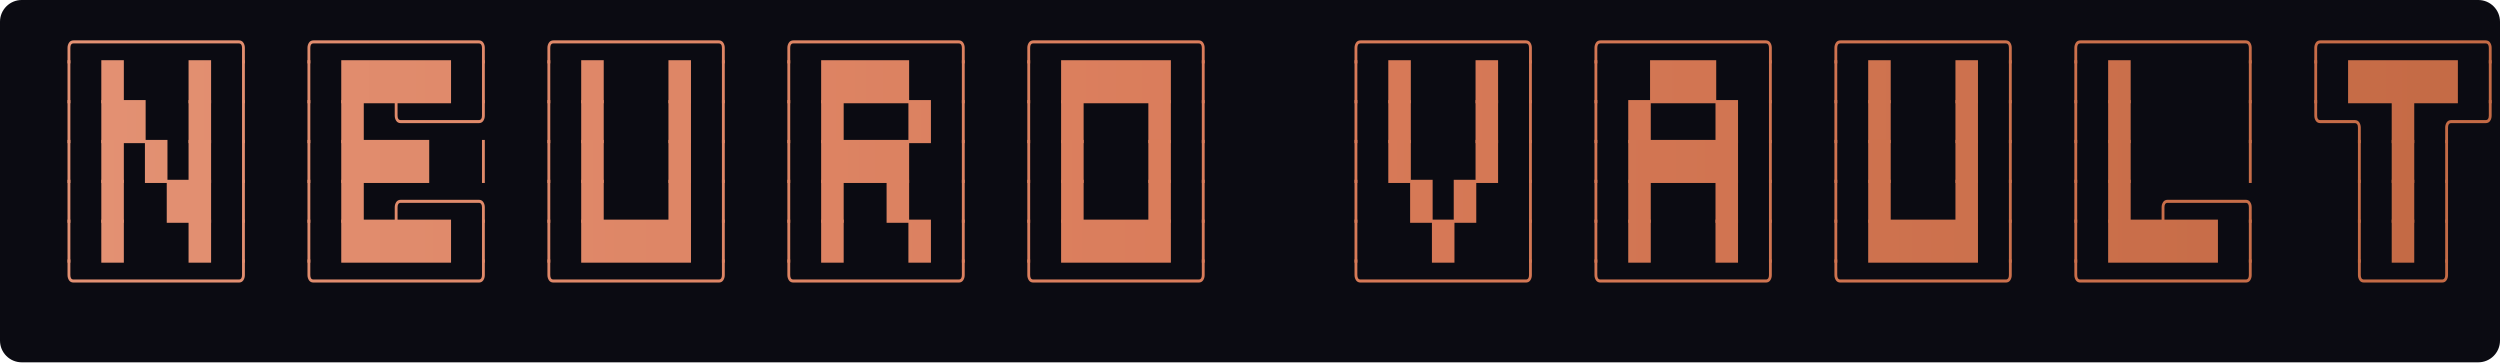
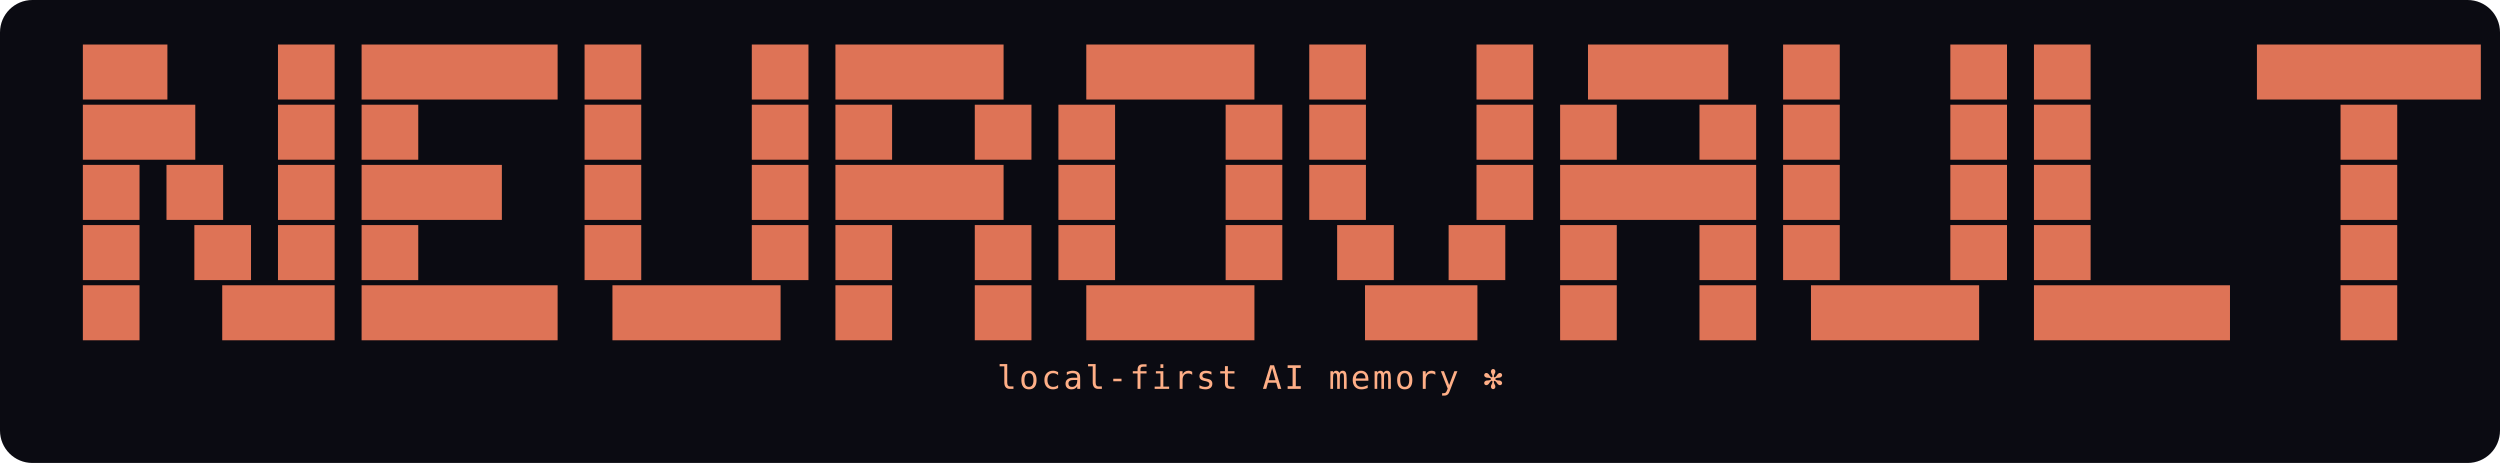
- <svg xmlns="http://www.w3.org/2000/svg" viewBox="0 0 1380 200" width="1380" height="200">
+ <svg xmlns="http://www.w3.org/2000/svg" viewBox="0 0 1080 200" width="1080" height="200">
  <defs>
-     <linearGradient id="peach" x1="0" x2="1" y1="0" y2="0">
-       <stop offset="0%" stop-color="#E39173" />
-       <stop offset="50%" stop-color="#D97B59" />
-       <stop offset="100%" stop-color="#C46A45" />
-     </linearGradient>
    <style>
      .t {
-         font-family: "SF Mono", "Menlo", "Consolas", "Cascadia Code", "DejaVu Sans Mono", ui-monospace, monospace;
+         font-family: "JetBrains Mono", "Fira Code", "SF Mono", "Menlo", "Consolas", "Cascadia Code", "DejaVu Sans Mono", ui-monospace, monospace;
        font-size: 20px;
-         font-weight: 600;
-         fill: url(#peach);
+         font-weight: 700;
+         fill: #DE7356;
        white-space: pre;
+       }
+       .tag {
+         font-family: "JetBrains Mono", "Fira Code", "SF Mono", "Menlo", "Consolas", "Cascadia Code", ui-monospace, monospace;
+         font-size: 14px;
+         fill: #FFAF87;
+         letter-spacing: 0.08em;
      }
    </style>
  </defs>
-   <rect width="100%" height="100%" fill="#0b0b12" rx="12" />
-   <g transform="translate(20, 30)">
-     <text class="t" x="0" y="0" xml:space="preserve"> ╭───────╮  ╭───────╮  ╭───────╮  ╭───────╮  ╭───────╮      ╭───────╮  ╭───────╮  ╭───────╮  ╭───────╮  ╭───────╮</text>
-     <text class="t" x="0" y="22" xml:space="preserve"> │ █   █ │  │ █████ │  │ █   █ │  │ ████  │  │ █████ │      │ █   █ │  │  ███  │  │ █   █ │  │ █     │  │ █████ │</text>
-     <text class="t" x="0" y="44" xml:space="preserve"> │ ██  █ │  │ █ ╰───╯  │ █   █ │  │ █   █ │  │ █   █ │      │ █   █ │  │ █   █ │  │ █   █ │  │ █     │  ╰─╮ █ ╭─╯</text>
-     <text class="t" x="0" y="66" xml:space="preserve"> │ █ █ █ │  │ ████  │  │ █   █ │  │ ████  │  │ █   █ │      │ █   █ │  │ █████ │  │ █   █ │  │ █     │    │ █ │  </text>
-     <text class="t" x="0" y="88" xml:space="preserve"> │ █  ██ │  │ █ ╭───╮  │ █   █ │  │ █  █  │  │ █   █ │      │  █ █  │  │ █   █ │  │ █   █ │  │ █ ╭───╮    │ █ │  </text>
-     <text class="t" x="0" y="110" xml:space="preserve"> │ █   █ │  │ █████ │  │ █████ │  │ █   █ │  │ █████ │      │   █   │  │ █   █ │  │ █████ │  │ █████ │    │ █ │  </text>
-     <text class="t" x="0" y="132" xml:space="preserve"> ╰───────╯  ╰───────╯  ╰───────╯  ╰───────╯  ╰───────╯      ╰───────╯  ╰───────╯  ╰───────╯  ╰───────╯    ╰───╯  </text>
+   <rect width="100%" height="100%" fill="#0b0b12" rx="14" />
+   <g transform="translate(36, 38)">
+     <text class="t" x="0" y="0" xml:space="preserve">███    ██ ███████ ██    ██ ██████   ██████  ██    ██  █████  ██    ██ ██      ████████</text>
+     <text class="t" x="0" y="26" xml:space="preserve">████   ██ ██      ██    ██ ██   ██ ██    ██ ██    ██ ██   ██ ██    ██ ██         ██   </text>
+     <text class="t" x="0" y="52" xml:space="preserve">██ ██  ██ █████   ██    ██ ██████  ██    ██ ██    ██ ███████ ██    ██ ██         ██   </text>
+     <text class="t" x="0" y="78" xml:space="preserve">██  ██ ██ ██      ██    ██ ██   ██ ██    ██  ██  ██  ██   ██ ██    ██ ██         ██   </text>
+     <text class="t" x="0" y="104" xml:space="preserve">██   ████ ███████  ██████  ██   ██  ██████    ████   ██   ██  ██████  ███████    ██   </text>
  </g>
+   <text class="tag" x="540" y="168" text-anchor="middle">local-first AI memory  ✻</text>
</svg>
